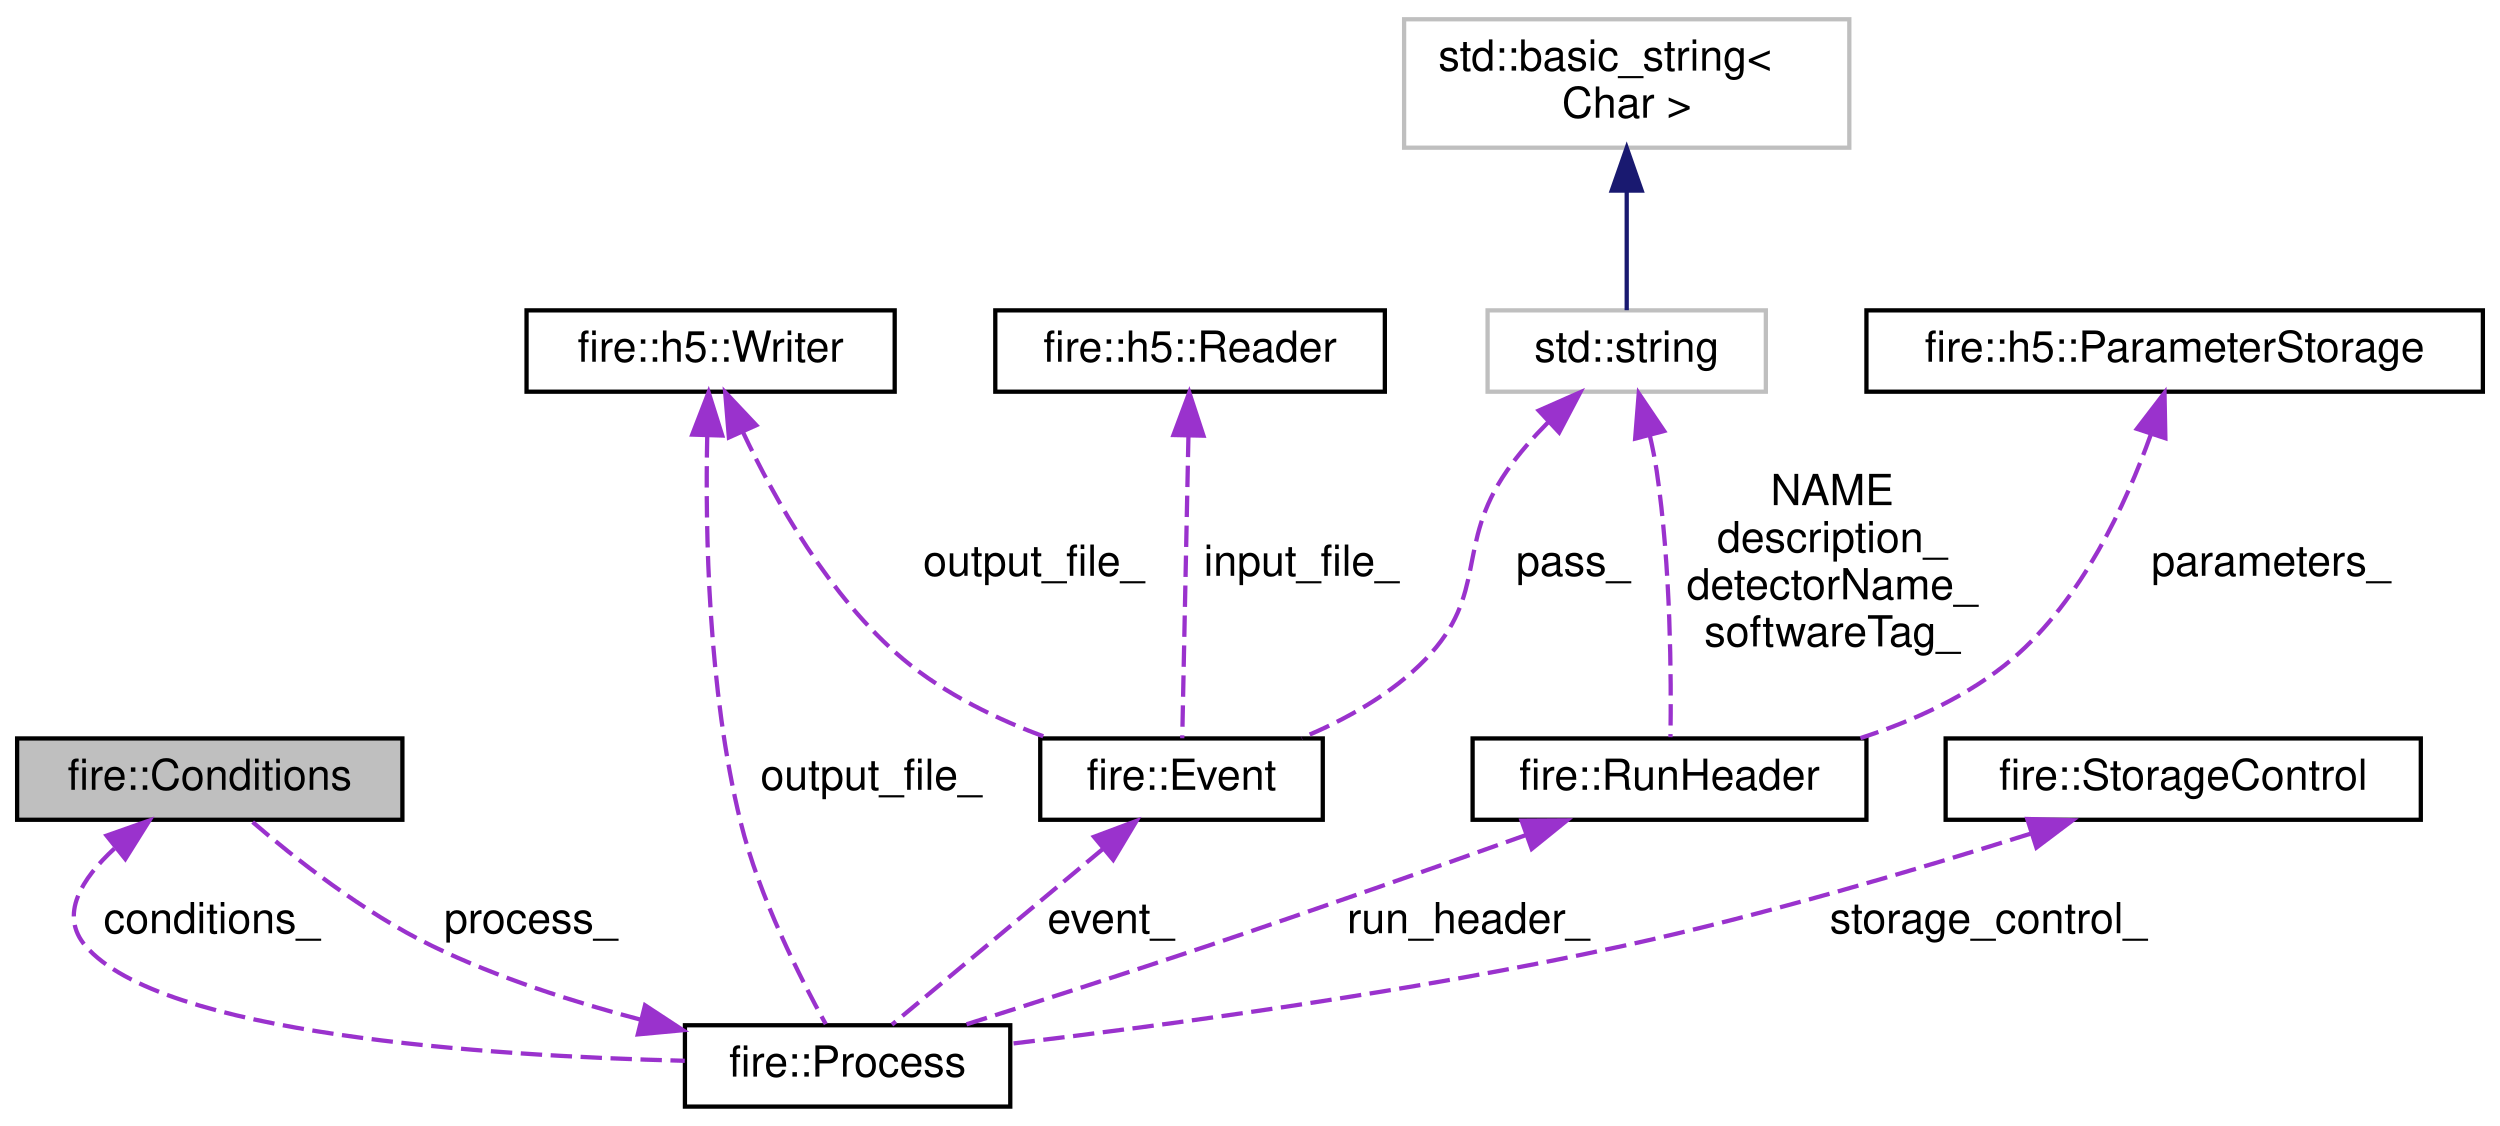
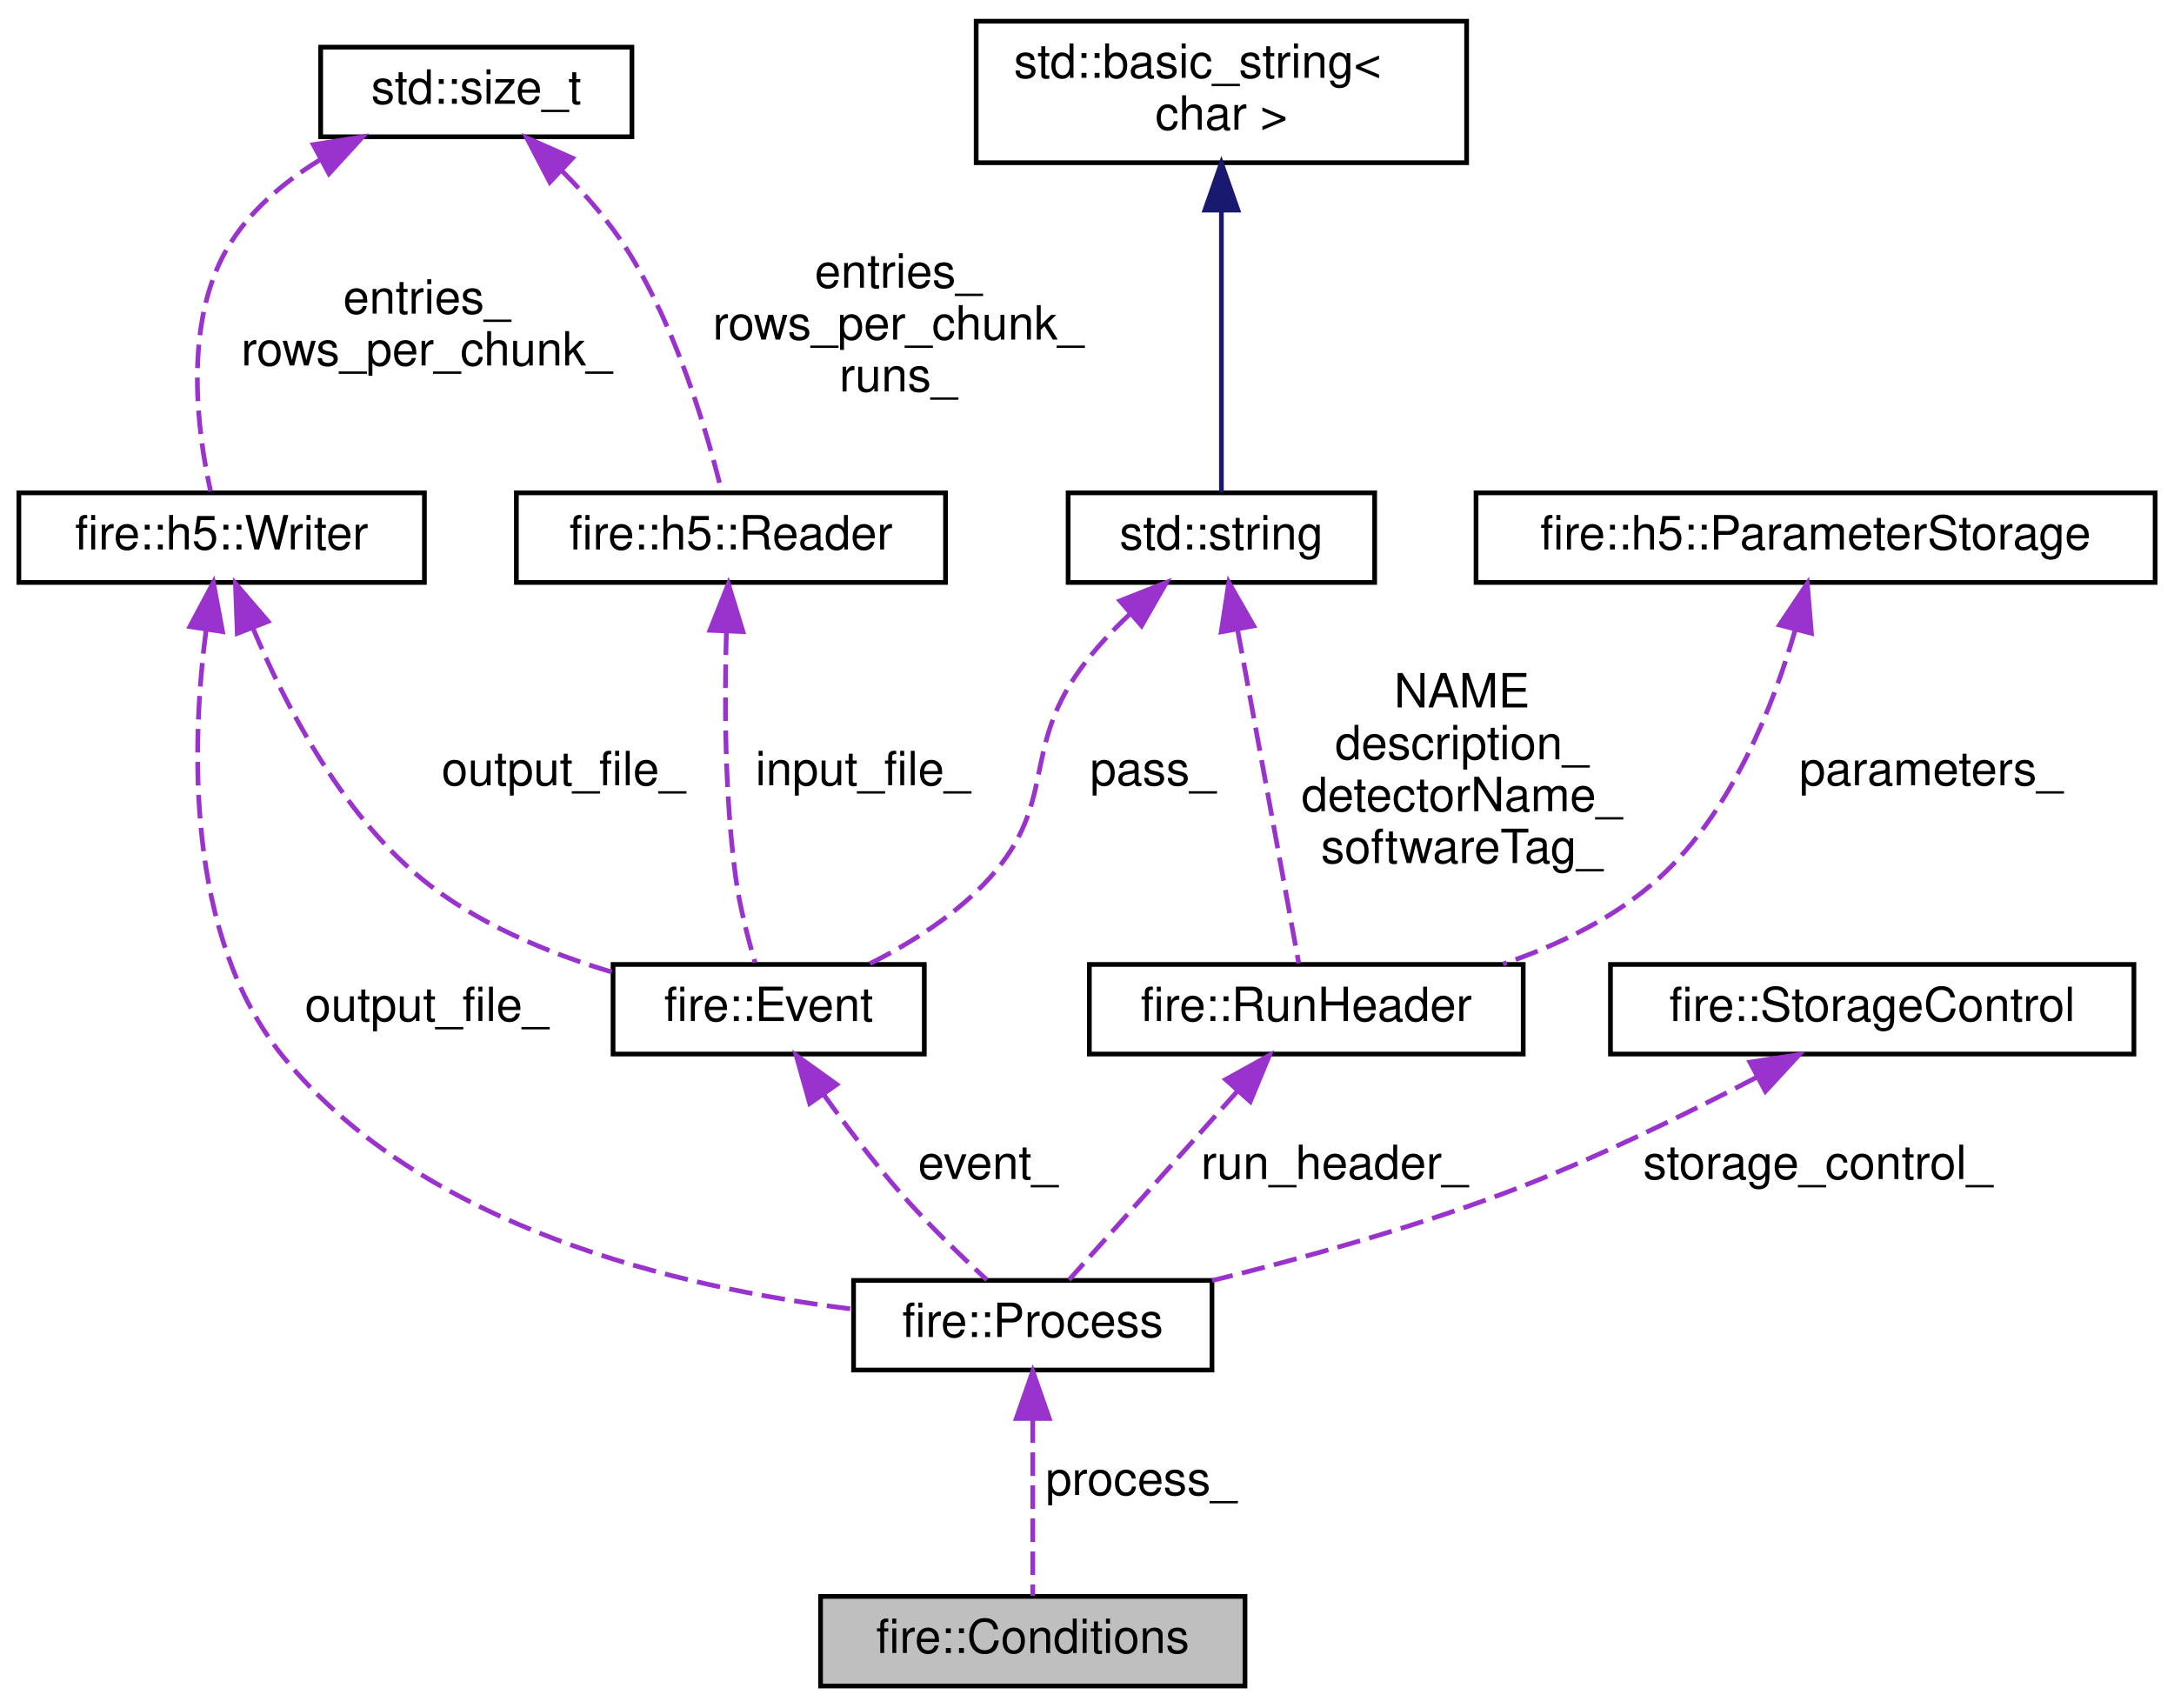
- <svg xmlns="http://www.w3.org/2000/svg" xmlns:xlink="http://www.w3.org/1999/xlink" width="584pt" height="263pt" viewBox="0.00 0.00 584.00 263.00">
-   <g id="graph0" class="graph" transform="scale(1 1) rotate(0) translate(4 259)">
+ <svg xmlns="http://www.w3.org/2000/svg" xmlns:xlink="http://www.w3.org/1999/xlink" width="461pt" height="362pt" viewBox="0.00 0.00 461.00 362.00">
+   <g id="graph0" class="graph" transform="scale(1 1) rotate(0) translate(4 358)">
    <g id="node1" class="node">
      <g id="a_node1">
        <a xlink:title="Container and cache for conditions and conditions providers.">
-           <polygon fill="#bfbfbf" stroke="black" points="0,-67.5 0,-86.5 90,-86.5 90,-67.5 0,-67.5" />
-           <text text-anchor="middle" x="45" y="-74.5" font-family="Helvetica,sans-Serif" font-size="10.00">fire::Conditions</text>
+           <polygon fill="#bfbfbf" stroke="black" points="170,-0.5 170,-19.5 260,-19.5 260,-0.5 170,-0.5" />
+           <text text-anchor="middle" x="215" y="-7.5" font-family="Helvetica,sans-Serif" font-size="10.00">fire::Conditions</text>
        </a>
      </g>
    </g>
    <g id="node2" class="node">
      <g id="a_node2">
-         <a xlink:href="classfire_1_1Process.html" target="_top" xlink:title=" ">
-           <polygon fill="none" stroke="black" points="156,-0.5 156,-19.5 232,-19.5 232,-0.5 156,-0.5" />
-           <text text-anchor="middle" x="194" y="-7.5" font-family="Helvetica,sans-Serif" font-size="10.00">fire::Process</text>
+         <a xlink:href="classfire_1_1Process.html" target="_top" xlink:title="The central object managing the data processing.">
+           <polygon fill="none" stroke="black" points="177,-67.5 177,-86.5 253,-86.5 253,-67.5 177,-67.5" />
+           <text text-anchor="middle" x="215" y="-74.5" font-family="Helvetica,sans-Serif" font-size="10.00">fire::Process</text>
+         </a>
+       </g>
+     </g>
+     <g id="edge1" class="edge">
+       <path fill="none" stroke="#9a32cd" stroke-dasharray="5,2" d="M215,-57.04C215,-44.67 215,-29.12 215,-19.63" />
+       <polygon fill="#9a32cd" stroke="#9a32cd" points="211.5,-57.23 215,-67.23 218.5,-57.23 211.5,-57.23" />
+       <text text-anchor="middle" x="238" y="-41" font-family="Helvetica,sans-Serif" font-size="10.00"> process_</text>
+     </g>
+     <g id="node3" class="node">
+       <g id="a_node3">
+         <a xlink:href="classfire_1_1h5_1_1Writer.html" target="_top" xlink:title="Write the fire DataSets into a deterministic structure in the output HDF5 data file.">
+           <polygon fill="none" stroke="black" points="0,-234.5 0,-253.5 86,-253.5 86,-234.5 0,-234.5" />
+           <text text-anchor="middle" x="43" y="-241.5" font-family="Helvetica,sans-Serif" font-size="10.00">fire::h5::Writer</text>
+         </a>
+       </g>
+     </g>
+     <g id="edge2" class="edge">
+       <path fill="none" stroke="#9a32cd" stroke-dasharray="5,2" d="M39.7,-224.37C36.61,-200.66 35.16,-159.69 56,-134 85.41,-97.75 139.89,-84.93 176.79,-80.42" />
+       <polygon fill="#9a32cd" stroke="#9a32cd" points="36.27,-225.14 41.25,-234.49 43.19,-224.07 36.27,-225.14" />
+       <text text-anchor="middle" x="86.5" y="-141.5" font-family="Helvetica,sans-Serif" font-size="10.00"> output_file_</text>
+     </g>
+     <g id="node6" class="node">
+       <g id="a_node6">
+         <a xlink:href="classfire_1_1Event.html" target="_top" xlink:title="Event class for interfacing with processors.">
+           <polygon fill="none" stroke="black" points="126,-134.5 126,-153.5 192,-153.5 192,-134.5 126,-134.5" />
+           <text text-anchor="middle" x="159" y="-141.5" font-family="Helvetica,sans-Serif" font-size="10.00">fire::Event</text>
+         </a>
+       </g>
+     </g>
+     <g id="edge8" class="edge">
+       <path fill="none" stroke="#9a32cd" stroke-dasharray="5,2" d="M49.58,-224.95C56.25,-208.99 68.01,-186.11 85,-172 96.68,-162.3 112.14,-155.94 125.91,-151.84" />
+       <polygon fill="#9a32cd" stroke="#9a32cd" points="46.32,-223.69 45.93,-234.27 52.84,-226.24 46.32,-223.69" />
+       <text text-anchor="middle" x="115.5" y="-191.5" font-family="Helvetica,sans-Serif" font-size="10.00"> output_file_</text>
+     </g>
+     <g id="node4" class="node">
+       <g id="a_node4">
+         <a target="_parent" xlink:href="http://en.cppreference.com/w/cpp/types/size_t.html" xlink:title=" ">
+           <polygon fill="none" stroke="black" points="64,-329 64,-348 130,-348 130,-329 64,-329" />
+           <text text-anchor="middle" x="97" y="-336" font-family="Helvetica,sans-Serif" font-size="10.00">std::size_t</text>
+         </a>
+       </g>
+     </g>
+     <g id="edge3" class="edge">
+       <path fill="none" stroke="#9a32cd" stroke-dasharray="5,2" d="M63.94,-324.16C56.05,-319.34 48.59,-313.04 44,-305 34.81,-288.89 37.91,-266.18 40.66,-253.83" />
+       <polygon fill="#9a32cd" stroke="#9a32cd" points="62.44,-327.33 72.91,-328.99 65.76,-321.17 62.44,-327.33" />
+       <text text-anchor="middle" x="86.5" y="-291.5" font-family="Helvetica,sans-Serif" font-size="10.00"> entries_</text>
+       <text text-anchor="middle" x="86.5" y="-280.5" font-family="Helvetica,sans-Serif" font-size="10.00">rows_per_chunk_</text>
+     </g>
+     <g id="node7" class="node">
+       <g id="a_node7">
+         <a xlink:href="classfire_1_1h5_1_1Reader.html" target="_top" xlink:title="Reading a file generated by fire.">
+           <polygon fill="none" stroke="black" points="105.5,-234.5 105.5,-253.5 196.5,-253.5 196.5,-234.5 105.5,-234.5" />
+           <text text-anchor="middle" x="151" y="-241.5" font-family="Helvetica,sans-Serif" font-size="10.00">fire::h5::Reader</text>
+         </a>
+       </g>
+     </g>
+     <g id="edge7" class="edge">
+       <path fill="none" stroke="#9a32cd" stroke-dasharray="5,2" d="M115.23,-321.7C120.18,-316.73 125.22,-310.97 129,-305 139.57,-288.32 146.07,-265.83 149.06,-253.67" />
+       <polygon fill="#9a32cd" stroke="#9a32cd" points="112.59,-319.37 107.7,-328.77 117.39,-324.47 112.59,-319.37" />
+       <text text-anchor="middle" x="186.5" y="-297" font-family="Helvetica,sans-Serif" font-size="10.00"> entries_</text>
+       <text text-anchor="middle" x="186.5" y="-286" font-family="Helvetica,sans-Serif" font-size="10.00">rows_per_chunk_</text>
+       <text text-anchor="middle" x="186.5" y="-275" font-family="Helvetica,sans-Serif" font-size="10.00">runs_</text>
+     </g>
+     <g id="node5" class="node">
+       <g id="a_node5">
+         <a xlink:href="classfire_1_1StorageControl.html" target="_top" xlink:title="Isolation of voting system deciding if events should be kept.">
+           <polygon fill="none" stroke="black" points="337.5,-134.5 337.5,-153.5 448.5,-153.5 448.5,-134.5 337.5,-134.5" />
+           <text text-anchor="middle" x="393" y="-141.5" font-family="Helvetica,sans-Serif" font-size="10.00">fire::StorageControl</text>
        </a>
      </g>
    </g>
    <g id="edge4" class="edge">
-       <path fill="none" stroke="#9a32cd" stroke-dasharray="5,2" d="M22.74,-60.79C15.04,-53.71 9.75,-45.27 16,-38 33.68,-17.44 109.15,-12.35 155.96,-11.2" />
-       <polygon fill="#9a32cd" stroke="#9a32cd" points="20.9,-63.8 30.89,-67.32 25.27,-58.34 20.9,-63.8" />
-       <text text-anchor="middle" x="45.5" y="-41" font-family="Helvetica,sans-Serif" font-size="10.00"> conditions_</text>
-     </g>
-     <g id="edge1" class="edge">
-       <path fill="none" stroke="#9a32cd" stroke-dasharray="5,2" d="M145.83,-20.76C129.84,-24.95 112.24,-30.61 97,-38 80.9,-45.8 64.61,-58.7 54.66,-67.27" />
-       <polygon fill="#9a32cd" stroke="#9a32cd" points="146.68,-24.16 155.54,-18.35 144.99,-17.37 146.68,-24.16" />
-       <text text-anchor="middle" x="120" y="-41" font-family="Helvetica,sans-Serif" font-size="10.00"> process_</text>
-     </g>
-     <g id="node3" class="node">
-       <g id="a_node3">
-         <a xlink:href="classfire_1_1h5_1_1Writer.html" target="_top" xlink:title="Write the fire DataSets into a deterministic structure in the output HDF5 data file.">
-           <polygon fill="none" stroke="black" points="119,-167.5 119,-186.5 205,-186.5 205,-167.5 119,-167.5" />
-           <text text-anchor="middle" x="162" y="-174.5" font-family="Helvetica,sans-Serif" font-size="10.00">fire::h5::Writer</text>
-         </a>
-       </g>
-     </g>
-     <g id="edge2" class="edge">
-       <path fill="none" stroke="#9a32cd" stroke-dasharray="5,2" d="M161.21,-157.11C160.74,-135.13 161.37,-97.9 169,-67 173.34,-49.43 182.94,-30.5 188.9,-19.76" />
-       <polygon fill="#9a32cd" stroke="#9a32cd" points="157.71,-157.48 161.53,-167.36 164.71,-157.26 157.71,-157.48" />
-       <text text-anchor="middle" x="199.5" y="-74.5" font-family="Helvetica,sans-Serif" font-size="10.00"> output_file_</text>
-     </g>
-     <g id="node5" class="node">
-       <g id="a_node5">
-         <a xlink:href="classfire_1_1Event.html" target="_top" xlink:title="Event class for interfacing with processors.">
-           <polygon fill="none" stroke="black" points="239,-67.5 239,-86.5 305,-86.5 305,-67.5 239,-67.5" />
-           <text text-anchor="middle" x="272" y="-74.5" font-family="Helvetica,sans-Serif" font-size="10.00">fire::Event</text>
-         </a>
-       </g>
-     </g>
-     <g id="edge7" class="edge">
-       <path fill="none" stroke="#9a32cd" stroke-dasharray="5,2" d="M169.52,-158.13C176.98,-142.29 189.78,-119.5 207,-105 216.72,-96.82 229.27,-90.82 240.75,-86.6" />
-       <polygon fill="#9a32cd" stroke="#9a32cd" points="166.27,-156.81 165.4,-167.37 172.67,-159.67 166.27,-156.81" />
-       <text text-anchor="middle" x="237.5" y="-124.5" font-family="Helvetica,sans-Serif" font-size="10.00"> output_file_</text>
-     </g>
-     <g id="node4" class="node">
-       <g id="a_node4">
-         <a xlink:href="classfire_1_1StorageControl.html" target="_top" xlink:title="Isolation of voting system deciding if events should be kept.">
-           <polygon fill="none" stroke="black" points="450.5,-67.5 450.5,-86.5 561.5,-86.5 561.5,-67.5 450.5,-67.5" />
-           <text text-anchor="middle" x="506" y="-74.5" font-family="Helvetica,sans-Serif" font-size="10.00">fire::StorageControl</text>
-         </a>
-       </g>
-     </g>
-     <g id="edge3" class="edge">
-       <path fill="none" stroke="#9a32cd" stroke-dasharray="5,2" d="M470.33,-64.25C444.18,-55.97 407.68,-45.14 375,-38 326.11,-27.31 268.87,-19.56 232.06,-15.17" />
-       <polygon fill="#9a32cd" stroke="#9a32cd" points="469.58,-67.68 480.17,-67.39 471.71,-61.01 469.58,-67.68" />
-       <text text-anchor="middle" x="460.5" y="-41" font-family="Helvetica,sans-Serif" font-size="10.00"> storage_control_</text>
+       <path fill="none" stroke="#9a32cd" stroke-dasharray="5,2" d="M368.39,-129.52C353.3,-121.63 333.4,-111.89 315,-105 294.96,-97.49 271.94,-91.13 253.05,-86.47" />
+       <polygon fill="#9a32cd" stroke="#9a32cd" points="367.08,-132.78 377.55,-134.39 370.36,-126.6 367.08,-132.78" />
+       <text text-anchor="middle" x="381.5" y="-108" font-family="Helvetica,sans-Serif" font-size="10.00"> storage_control_</text>
    </g>
    <g id="edge5" class="edge">
-       <path fill="none" stroke="#9a32cd" stroke-dasharray="5,2" d="M253.66,-60.71C238.29,-47.91 216.91,-30.09 204.35,-19.63" />
-       <polygon fill="#9a32cd" stroke="#9a32cd" points="251.56,-63.52 261.48,-67.23 256.04,-58.14 251.56,-63.52" />
-       <text text-anchor="middle" x="255.5" y="-41" font-family="Helvetica,sans-Serif" font-size="10.00"> event_</text>
-     </g>
-     <g id="node6" class="node">
-       <g id="a_node6">
-         <a xlink:href="classfire_1_1h5_1_1Reader.html" target="_top" xlink:title="Reading a file generated by fire.">
-           <polygon fill="none" stroke="black" points="228.5,-167.5 228.5,-186.5 319.5,-186.5 319.5,-167.5 228.5,-167.5" />
-           <text text-anchor="middle" x="274" y="-174.5" font-family="Helvetica,sans-Serif" font-size="10.00">fire::h5::Reader</text>
-         </a>
-       </g>
+       <path fill="none" stroke="#9a32cd" stroke-dasharray="5,2" d="M170.7,-125.86C175.51,-119.15 181.28,-111.53 187,-105 192.7,-98.5 199.7,-91.75 205.27,-86.62" />
+       <polygon fill="#9a32cd" stroke="#9a32cd" points="167.7,-124.03 164.83,-134.23 173.44,-128.05 167.7,-124.03" />
+       <text text-anchor="middle" x="205.5" y="-108" font-family="Helvetica,sans-Serif" font-size="10.00"> event_</text>
    </g>
    <g id="edge6" class="edge">
-       <path fill="none" stroke="#9a32cd" stroke-dasharray="5,2" d="M273.62,-157.22C273.18,-135.95 272.49,-102.22 272.17,-86.54" />
-       <polygon fill="#9a32cd" stroke="#9a32cd" points="270.12,-157.38 273.82,-167.3 277.12,-157.23 270.12,-157.38" />
-       <text text-anchor="middle" x="300" y="-124.5" font-family="Helvetica,sans-Serif" font-size="10.00"> input_file_</text>
-     </g>
-     <g id="node7" class="node">
-       <g id="a_node7">
-         <a xlink:title=" ">
-           <polygon fill="none" stroke="#bfbfbf" points="343.5,-167.5 343.5,-186.5 408.5,-186.5 408.5,-167.5 343.5,-167.5" />
-           <text text-anchor="middle" x="376" y="-174.5" font-family="Helvetica,sans-Serif" font-size="10.00">std::string</text>
-         </a>
-       </g>
-     </g>
-     <g id="edge8" class="edge">
-       <path fill="none" stroke="#9a32cd" stroke-dasharray="5,2" d="M357.64,-160.36C354.16,-156.85 350.76,-152.98 348,-149 335.87,-131.49 343.8,-120.32 329,-105 321.09,-96.81 310.2,-90.82 300.05,-86.59" />
-       <polygon fill="#9a32cd" stroke="#9a32cd" points="355.45,-163.09 365.15,-167.36 360.22,-157.98 355.45,-163.09" />
-       <text text-anchor="middle" x="363.5" y="-124.5" font-family="Helvetica,sans-Serif" font-size="10.00"> pass_</text>
-     </g>
-     <g id="node9" class="node">
-       <g id="a_node9">
-         <a xlink:href="classfire_1_1RunHeader.html" target="_top" xlink:title="Container for run parameters.">
-           <polygon fill="none" stroke="black" points="340,-67.5 340,-86.5 432,-86.5 432,-67.5 340,-67.5" />
-           <text text-anchor="middle" x="386" y="-74.5" font-family="Helvetica,sans-Serif" font-size="10.00">fire::RunHeader</text>
-         </a>
-       </g>
-     </g>
-     <g id="edge11" class="edge">
-       <path fill="none" stroke="#9a32cd" stroke-dasharray="5,2" d="M381.41,-157.22C382.04,-154.48 382.6,-151.68 383,-149 386.31,-126.79 386.43,-100.27 386.22,-86.8" />
-       <polygon fill="#9a32cd" stroke="#9a32cd" points="377.97,-156.54 378.81,-167.1 384.74,-158.32 377.97,-156.54" />
-       <text text-anchor="middle" x="424" y="-141" font-family="Helvetica,sans-Serif" font-size="10.00"> NAME</text>
-       <text text-anchor="middle" x="424" y="-130" font-family="Helvetica,sans-Serif" font-size="10.00">description_</text>
-       <text text-anchor="middle" x="424" y="-119" font-family="Helvetica,sans-Serif" font-size="10.00">detectorName_</text>
-       <text text-anchor="middle" x="424" y="-108" font-family="Helvetica,sans-Serif" font-size="10.00">softwareTag_</text>
+       <path fill="none" stroke="#9a32cd" stroke-dasharray="5,2" d="M150.04,-224.11C149.61,-209.75 149.64,-189.55 152,-172 152.83,-165.86 154.58,-159.11 156.12,-153.89" />
+       <polygon fill="#9a32cd" stroke="#9a32cd" points="146.55,-224.36 150.45,-234.21 153.54,-224.07 146.55,-224.36" />
+       <text text-anchor="middle" x="179" y="-191.5" font-family="Helvetica,sans-Serif" font-size="10.00"> input_file_</text>
    </g>
    <g id="node8" class="node">
      <g id="a_node8">
-         <a xlink:title=" ">
-           <polygon fill="none" stroke="#bfbfbf" points="324,-224.5 324,-254.5 428,-254.5 428,-224.5 324,-224.5" />
-           <text text-anchor="start" x="332" y="-242.5" font-family="Helvetica,sans-Serif" font-size="10.00">std::basic_string&lt;</text>
-           <text text-anchor="middle" x="376" y="-231.5" font-family="Helvetica,sans-Serif" font-size="10.00"> Char &gt;</text>
+         <a target="_parent" xlink:href="http://en.cppreference.com/w/cpp/string/basic_string.html" xlink:title=" ">
+           <polygon fill="none" stroke="black" points="222.5,-234.5 222.5,-253.5 287.5,-253.5 287.5,-234.5 222.5,-234.5" />
+           <text text-anchor="middle" x="255" y="-241.5" font-family="Helvetica,sans-Serif" font-size="10.00">std::string</text>
        </a>
      </g>
    </g>
    <g id="edge9" class="edge">
-       <path fill="none" stroke="midnightblue" d="M376,-214.35C376,-204.51 376,-193.78 376,-186.54" />
-       <polygon fill="midnightblue" stroke="midnightblue" points="372.5,-214.47 376,-224.47 379.5,-214.47 372.5,-214.47" />
-     </g>
-     <g id="edge10" class="edge">
-       <path fill="none" stroke="#9a32cd" stroke-dasharray="5,2" d="M352.49,-63.94C331.2,-56.35 303.04,-46.43 278,-38 259.13,-31.65 237.76,-24.78 221.3,-19.57" />
-       <polygon fill="#9a32cd" stroke="#9a32cd" points="351.45,-67.29 362.04,-67.36 353.81,-60.7 351.45,-67.29" />
-       <text text-anchor="middle" x="339" y="-41" font-family="Helvetica,sans-Serif" font-size="10.00"> run_header_</text>
+       <path fill="none" stroke="#9a32cd" stroke-dasharray="5,2" d="M235.6,-227.8C231.77,-224.2 228.01,-220.19 225,-216 212.57,-198.7 220.18,-187.89 206,-172 198.98,-164.14 189.11,-157.98 180.22,-153.55" />
+       <polygon fill="#9a32cd" stroke="#9a32cd" points="233.49,-230.6 243.34,-234.5 238.07,-225.31 233.49,-230.6" />
+       <text text-anchor="middle" x="240.5" y="-191.5" font-family="Helvetica,sans-Serif" font-size="10.00"> pass_</text>
    </g>
    <g id="node10" class="node">
      <g id="a_node10">
-         <a xlink:href="classfire_1_1h5_1_1ParameterStorage.html" target="_top" xlink:title="Provides dynamic parameter storage by interfacing between a map to variants storing parameters and a ...">
-           <polygon fill="none" stroke="black" points="432,-167.5 432,-186.5 576,-186.5 576,-167.5 432,-167.5" />
-           <text text-anchor="middle" x="504" y="-174.5" font-family="Helvetica,sans-Serif" font-size="10.00">fire::h5::ParameterStorage</text>
+         <a xlink:href="classfire_1_1RunHeader.html" target="_top" xlink:title="Container for run parameters.">
+           <polygon fill="none" stroke="black" points="227,-134.5 227,-153.5 319,-153.5 319,-134.5 227,-134.5" />
+           <text text-anchor="middle" x="273" y="-141.5" font-family="Helvetica,sans-Serif" font-size="10.00">fire::RunHeader</text>
        </a>
      </g>
    </g>
    <g id="edge12" class="edge">
-       <path fill="none" stroke="#9a32cd" stroke-dasharray="5,2" d="M498.4,-157.4C492.68,-141.41 482.3,-118.8 466,-105 455.93,-96.48 443.05,-90.61 430.59,-86.58" />
-       <polygon fill="#9a32cd" stroke="#9a32cd" points="495.18,-158.82 501.63,-167.23 501.83,-156.63 495.18,-158.82" />
-       <text text-anchor="middle" x="526.5" y="-124.5" font-family="Helvetica,sans-Serif" font-size="10.00"> parameters_</text>
+       <path fill="none" stroke="#9a32cd" stroke-dasharray="5,2" d="M258.45,-224.37C258.97,-221.57 259.5,-218.71 260,-216 264.13,-193.57 268.96,-167.15 271.4,-153.75" />
+       <polygon fill="#9a32cd" stroke="#9a32cd" points="254.96,-224.02 256.58,-234.49 261.84,-225.29 254.96,-224.02" />
+       <text text-anchor="middle" x="306" y="-208" font-family="Helvetica,sans-Serif" font-size="10.00"> NAME</text>
+       <text text-anchor="middle" x="306" y="-197" font-family="Helvetica,sans-Serif" font-size="10.00">description_</text>
+       <text text-anchor="middle" x="306" y="-186" font-family="Helvetica,sans-Serif" font-size="10.00">detectorName_</text>
+       <text text-anchor="middle" x="306" y="-175" font-family="Helvetica,sans-Serif" font-size="10.00">softwareTag_</text>
+     </g>
+     <g id="node9" class="node">
+       <g id="a_node9">
+         <a target="_parent" xlink:href="http://en.cppreference.com/w/cpp/string/basic_string.html" xlink:title=" ">
+           <polygon fill="none" stroke="black" points="203,-323.5 203,-353.5 307,-353.5 307,-323.5 203,-323.5" />
+           <text text-anchor="start" x="211" y="-341.5" font-family="Helvetica,sans-Serif" font-size="10.00">std::basic_string&lt;</text>
+           <text text-anchor="middle" x="255" y="-330.5" font-family="Helvetica,sans-Serif" font-size="10.00"> char &gt;</text>
+         </a>
+       </g>
+     </g>
+     <g id="edge10" class="edge">
+       <path fill="none" stroke="midnightblue" d="M255,-313.38C255,-293.74 255,-267.12 255,-253.62" />
+       <polygon fill="midnightblue" stroke="midnightblue" points="251.5,-313.45 255,-323.45 258.5,-313.45 251.5,-313.45" />
+     </g>
+     <g id="edge11" class="edge">
+       <path fill="none" stroke="#9a32cd" stroke-dasharray="5,2" d="M258.4,-126.63C247.05,-113.92 231.77,-96.8 222.7,-86.63" />
+       <polygon fill="#9a32cd" stroke="#9a32cd" points="255.91,-129.1 265.18,-134.23 261.13,-124.44 255.91,-129.1" />
+       <text text-anchor="middle" x="279" y="-108" font-family="Helvetica,sans-Serif" font-size="10.00"> run_header_</text>
+     </g>
+     <g id="node11" class="node">
+       <g id="a_node11">
+         <a xlink:href="classfire_1_1h5_1_1ParameterStorage.html" target="_top" xlink:title="Provides dynamic parameter storage by interfacing between a map to variants storing parameters and a ...">
+           <polygon fill="none" stroke="black" points="309,-234.5 309,-253.5 453,-253.5 453,-234.5 309,-234.5" />
+           <text text-anchor="middle" x="381" y="-241.5" font-family="Helvetica,sans-Serif" font-size="10.00">fire::h5::ParameterStorage</text>
+         </a>
+       </g>
+     </g>
+     <g id="edge13" class="edge">
+       <path fill="none" stroke="#9a32cd" stroke-dasharray="5,2" d="M376.7,-224.5C372.11,-208.58 363.32,-186.01 348,-172 338.71,-163.5 326.54,-157.63 314.72,-153.6" />
+       <polygon fill="#9a32cd" stroke="#9a32cd" points="373.34,-225.48 379.24,-234.28 380.12,-223.72 373.34,-225.48" />
+       <text text-anchor="middle" x="405.5" y="-191.5" font-family="Helvetica,sans-Serif" font-size="10.00"> parameters_</text>
    </g>
  </g>
</svg>
